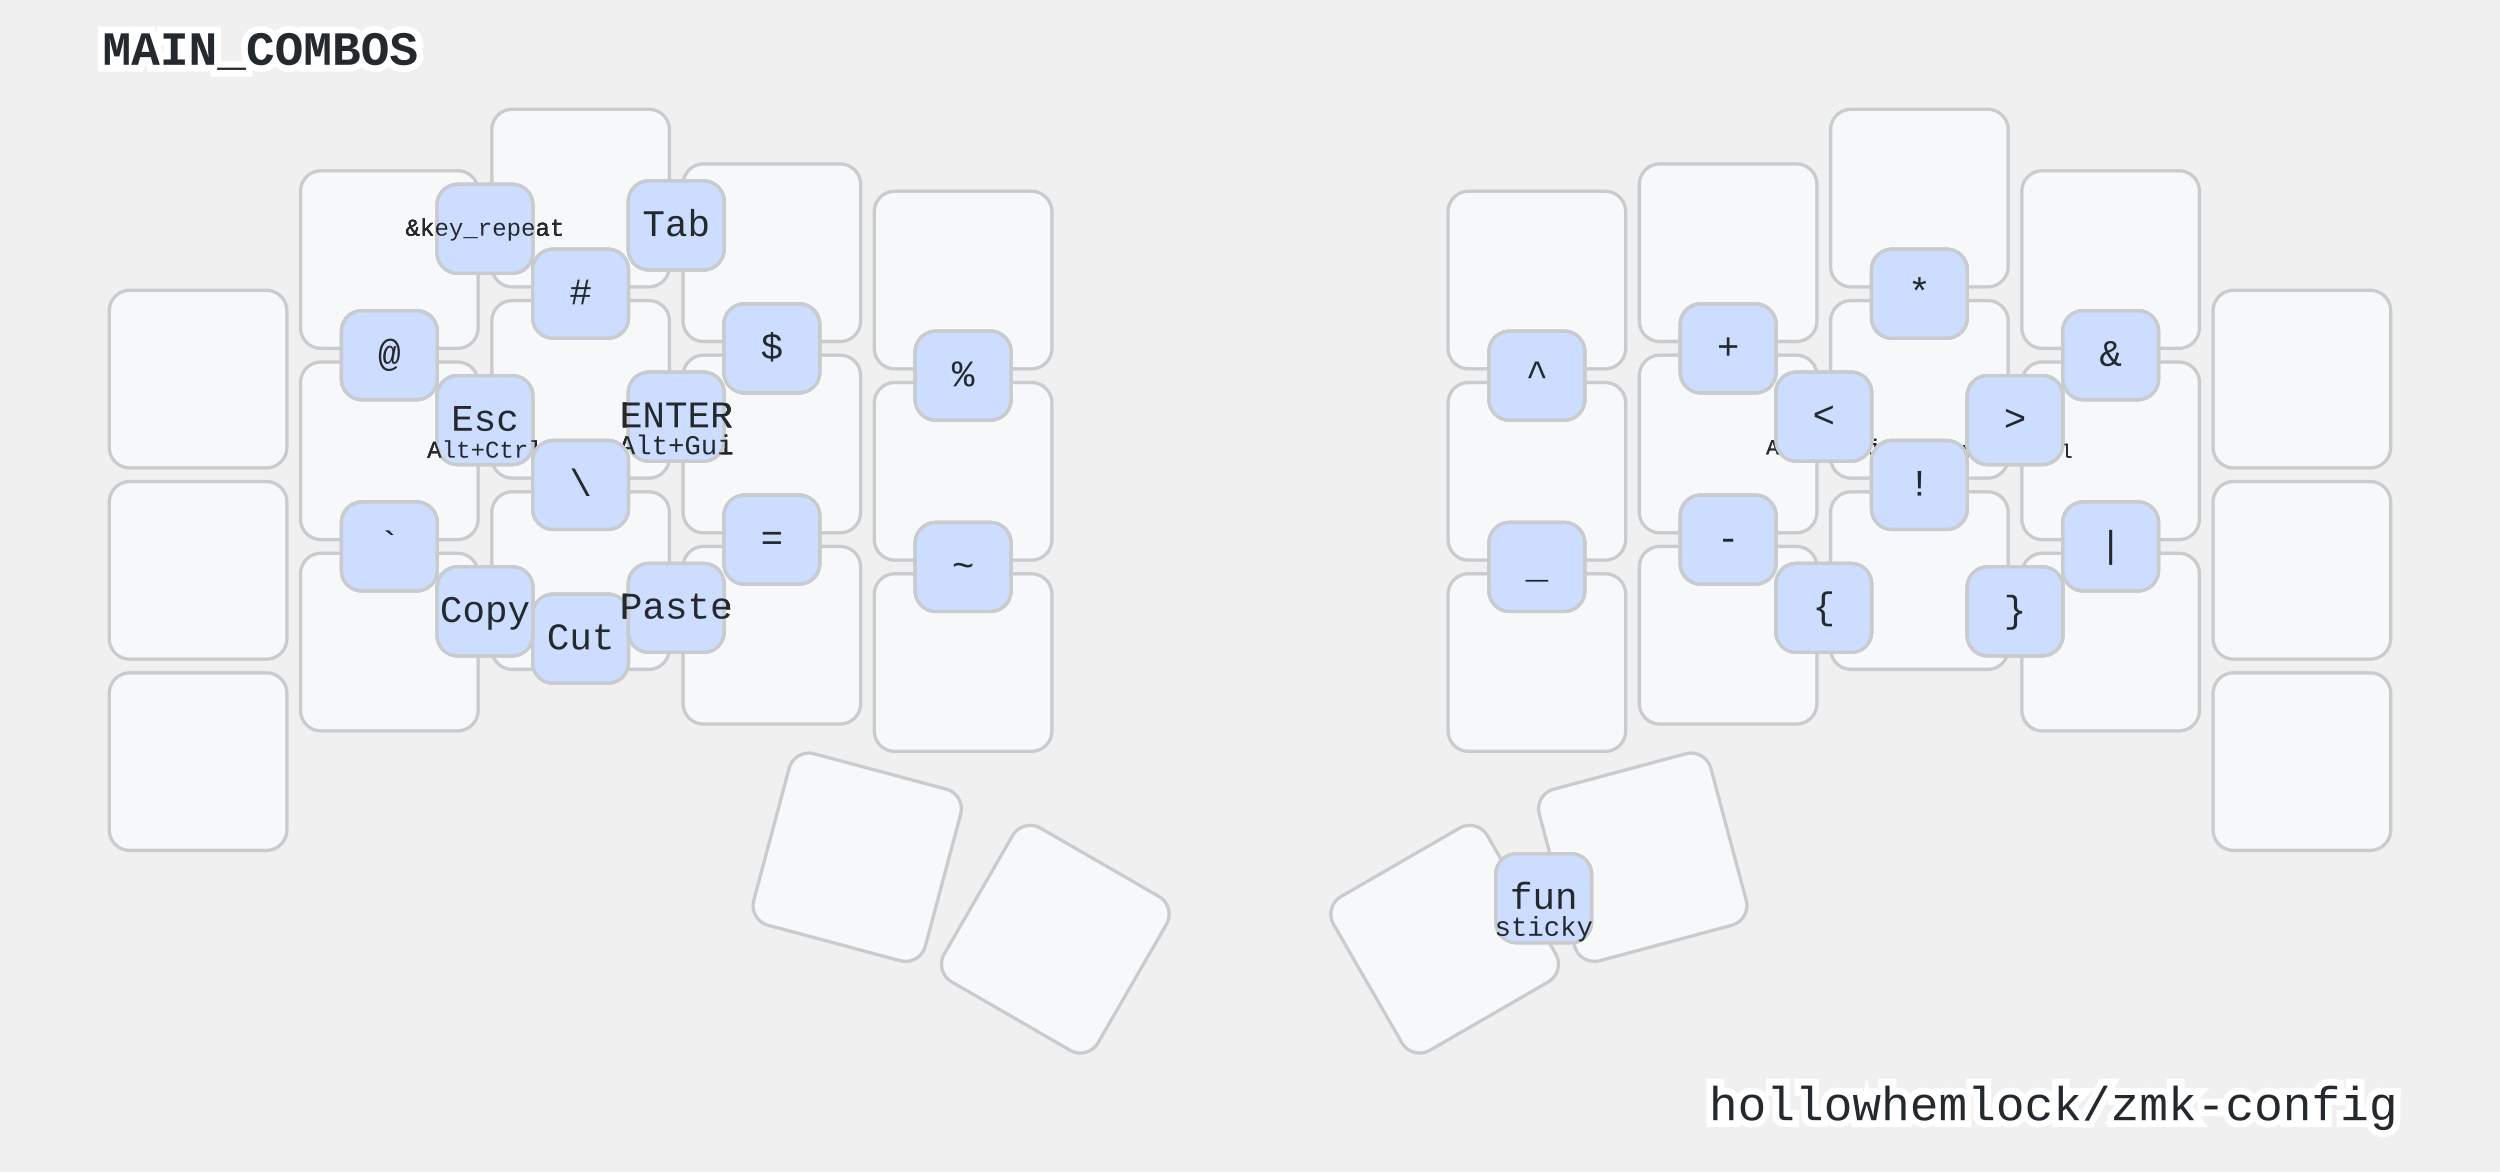
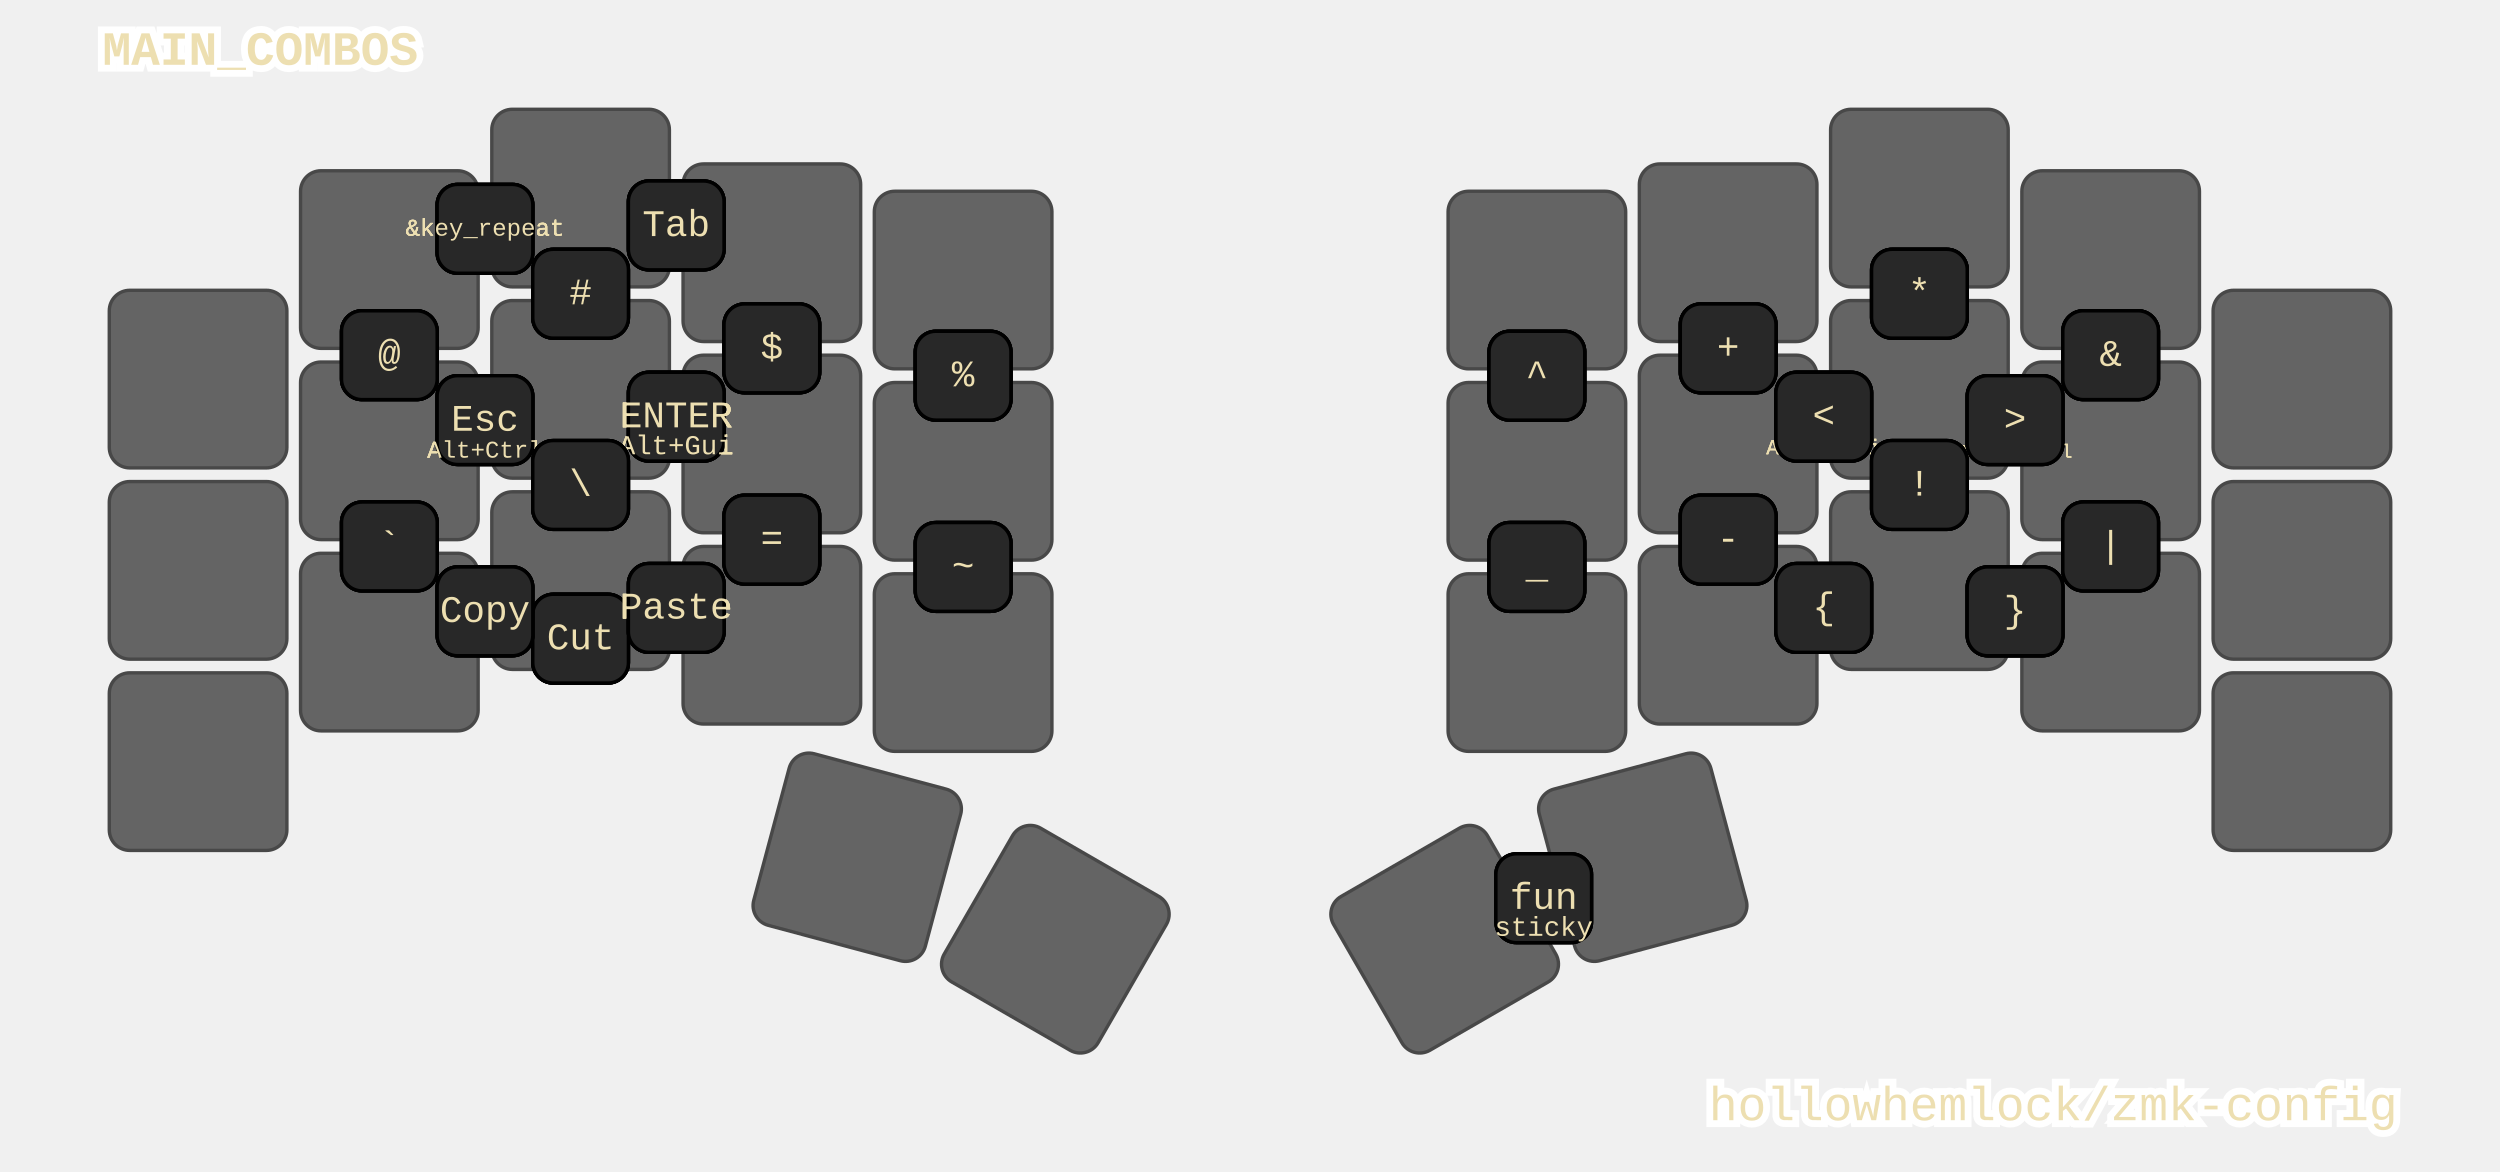
<svg xmlns="http://www.w3.org/2000/svg" width="732" height="343" viewBox="0 0 732 343" class="keymap">
  <defs>/* start glyphs */
<svg id="mdi:pause">
      <svg id="mdi-pause" viewBox="0 0 24 24">
        <path d="M14,19H18V5H14M6,19H10V5H6V19Z" />
      </svg>
    </svg>
    <svg id="mdi:play-pause">
      <svg id="mdi-play-pause" viewBox="0 0 24 24">
        <path d="M3,5V19L11,12M13,19H16V5H13M18,5V19H21V5" />
      </svg>
    </svg>
    <svg id="mdi:skip-backward">
      <svg id="mdi-skip-backward" viewBox="0 0 24 24">
        <path d="M20,5V19L13,12M6,5V19H4V5M13,5V19L6,12" />
      </svg>
    </svg>
    <svg id="mdi:skip-forward">
      <svg id="mdi-skip-forward" viewBox="0 0 24 24">
        <path d="M4,5V19L11,12M18,5V19H20V5M11,5V19L18,12" />
      </svg>
    </svg>
    <svg id="mdi:volume-high">
      <svg id="mdi-volume-high" viewBox="0 0 24 24">
        <path d="M14,3.23V5.29C16.89,6.15 19,8.83 19,12C19,15.17 16.89,17.84 14,18.7V20.77C18,19.86 21,16.28 21,12C21,7.72 18,4.14 14,3.23M16.5,12C16.5,10.23 15.5,8.71 14,7.97V16C15.5,15.29 16.5,13.76 16.5,12M3,9V15H7L12,20V4L7,9H3Z" />
      </svg>
    </svg>
    <svg id="mdi:volume-medium">
      <svg id="mdi-volume-medium" viewBox="0 0 24 24">
        <path d="M5,9V15H9L14,20V4L9,9M18.5,12C18.5,10.23 17.5,8.71 16,7.97V16C17.5,15.29 18.5,13.76 18.5,12Z" />
      </svg>
    </svg>
    <svg id="mdi:volume-off">
      <svg id="mdi-volume-off" viewBox="0 0 24 24">
        <path d="M12,4L9.91,6.09L12,8.18M4.27,3L3,4.27L7.73,9H3V15H7L12,20V13.27L16.25,17.53C15.58,18.04 14.83,18.46 14,18.7V20.77C15.38,20.45 16.63,19.82 17.68,18.96L19.73,21L21,19.73L12,10.73M19,12C19,12.94 18.8,13.82 18.46,14.64L19.97,16.15C20.62,14.91 21,13.5 21,12C21,7.72 18,4.14 14,3.23V5.29C16.89,6.15 19,8.83 19,12M16.5,12C16.5,10.23 15.5,8.71 14,7.97V10.18L16.45,12.63C16.5,12.43 16.5,12.21 16.5,12Z" />
      </svg>
    </svg>
  </defs>/* end glyphs */
<style>/* inherit to force styles through use tags */
svg path {
    fill: inherit;
}

/* font and background color specifications */
svg.keymap {
    font-family: SFMono-Regular,Consolas,Liberation Mono,Menlo,monospace;
    font-size: 14px;
    font-kerning: normal;
    text-rendering: optimizeLegibility;
    fill: #24292e;
}

/* default key styling */
rect.key {
    fill: #f6f8fa;
}

rect.key, rect.combo {
    stroke: #c9cccf;
    stroke-width: 1;
}

/* default key side styling, only used is draw_key_sides is set */
rect.side {
    filter: brightness(90%);
}

/* color accent for combo boxes */
rect.combo, rect.combo-separate {
    fill: #cdf;
}

/* color accent for held keys */
rect.held, rect.combo.held {
    fill: #fdd;
}

/* color accent for ghost (optional) keys */
rect.ghost, rect.combo.ghost {
    stroke-dasharray: 4, 4;
    stroke-width: 2;
}

text {
    text-anchor: middle;
    dominant-baseline: middle;
}

/* styling for layer labels */
text.label {
    font-weight: bold;
    text-anchor: start;
    stroke: white;
    stroke-width: 4;
    paint-order: stroke;
}

/* styling for optional footer */
text.footer {
    text-anchor: end;
    dominant-baseline: auto;
    stroke: white;
    stroke-width: 4;
    paint-order: stroke;
}

/* styling for combo tap, and key non-tap label text */
text.combo, text.hold, text.shifted, text.left, text.right {
    font-size: 11px;
}

text.hold {
    text-anchor: middle;
    dominant-baseline: auto;
}

text.shifted {
    text-anchor: middle;
    dominant-baseline: hanging;
}

text.left {
    text-anchor: start;
}

text.right {
    text-anchor: end;
}

text.layer-activator {
    text-decoration: underline;
}

/* styling for hold/shifted label text in combo box */
text.combo.hold, text.combo.shifted, text.combo.left, text.combo.right {
    font-size: 8px;
}

/* lighter symbol for transparent keys */
text.trans {
    fill: #7b7e81;
}

/* styling for combo dendrons */
path.combo {
    stroke-width: 1;
    stroke: gray;
    fill: none;
}

/* Start Tabler Icons Cleanup */
/* cannot use height/width with glyphs */
.icon-tabler &gt; path {
    fill: inherit;
    stroke: inherit;
    stroke-width: 2;
}
/* hide tabler's default box */
.icon-tabler &gt; path[stroke="none"][fill="none"] {
    visibility: hidden;
}
/* End Tabler Icons Cleanup */

@media (prefers-color-scheme: dark) {
svg.keymap { fill: #d1d6db; }
rect.key { fill: #3f4750; }
rect.key, rect.combo { stroke: #60666c; }
rect.combo, rect.combo-separate { fill: #1f3d7a; }
rect.held, rect.combo.held { fill: #854747; }
text.label, text.footer { stroke: black; }
text.trans { fill: #7e8184; }
path.combo { stroke: #7f7f7f; }

}
/*
 * merge_layers.py injects corner legends with these CSS classes:
 *   tl = top-left      (--tl layer, e.g. fun)
 *   tr = top-right     (--tr layer, e.g. utility)
 *   bl = bottom-left   (--bl layer, e.g. num)
 *   br = bottom-right  (--br layer, e.g. nav)
 *
 * Element types:
 *   text.tl   - text labels
 *   use.tl    - glyph icons (references defs section)
 *
 * Center layer (--center) uses keymap-drawer's built-in classes:
 *   text.tap, text.hold, text.shifted
 */
+ /* Key and combo background colors */
+ rect.key, rect.combo { fill: #282828; stroke: black; }
+ /* Background keys in combo layer - 30% transparent (70% opacity) */
+ .layer-MAIN_COMBOS rect.key { opacity: 0.7; }
+ /* Default text color */
+ text { fill: #eddfb1; }
/* Merged layer corner position colors */
text.tl, use.tl { fill: #e5c07b; }  /* top-left: function - yellow */
text.tr, use.tr { fill: #61afef; }  /* top-right: utility - blue */
text.bl, use.bl { fill: #98c379; }  /* bottom-left: numbers - green */
text.br, use.br { fill: #c678dd; }  /* bottom-right: nav - purple */
/* Held key text with layer colors */
text.held-tl { fill: #e5c07b; }  /* yellow */
text.held-tr { fill: #61afef; }  /* blue */
text.held-bl { fill: #98c379; }  /* green */
text.held-br { fill: #c678dd; }  /* purple */
/* Modifier keys - inherit default text color */
</style>
  <g transform="translate(30, 0)" class="layer-MAIN_COMBOS">
    <text x="0" y="15" class="label" id="MAIN_COMBOS">MAIN_COMBOS</text>
    <g transform="translate(0, 30)">
      <g transform="translate(28, 81)" class="key keypos-0">
        <rect rx="6" ry="6" x="-26" y="-26" width="52" height="52" class="key" />
      </g>
      <g transform="translate(84, 46)" class="key keypos-1">
        <rect rx="6" ry="6" x="-26" y="-26" width="52" height="52" class="key" />
      </g>
      <g transform="translate(140, 28)" class="key keypos-2">
        <rect rx="6" ry="6" x="-26" y="-26" width="52" height="52" class="key" />
      </g>
      <g transform="translate(196, 44)" class="key keypos-3">
        <rect rx="6" ry="6" x="-26" y="-26" width="52" height="52" class="key" />
      </g>
      <g transform="translate(252, 52)" class="key keypos-4">
        <rect rx="6" ry="6" x="-26" y="-26" width="52" height="52" class="key" />
      </g>
      <g transform="translate(420, 52)" class="key keypos-5">
        <rect rx="6" ry="6" x="-26" y="-26" width="52" height="52" class="key" />
      </g>
      <g transform="translate(476, 44)" class="key keypos-6">
        <rect rx="6" ry="6" x="-26" y="-26" width="52" height="52" class="key" />
      </g>
      <g transform="translate(532, 28)" class="key keypos-7">
        <rect rx="6" ry="6" x="-26" y="-26" width="52" height="52" class="key" />
      </g>
      <g transform="translate(588, 46)" class="key keypos-8">
        <rect rx="6" ry="6" x="-26" y="-26" width="52" height="52" class="key" />
      </g>
      <g transform="translate(644, 81)" class="key keypos-9">
        <rect rx="6" ry="6" x="-26" y="-26" width="52" height="52" class="key" />
      </g>
      <g transform="translate(28, 137)" class="key keypos-10">
        <rect rx="6" ry="6" x="-26" y="-26" width="52" height="52" class="key" />
      </g>
      <g transform="translate(84, 102)" class="key keypos-11">
        <rect rx="6" ry="6" x="-26" y="-26" width="52" height="52" class="key" />
      </g>
      <g transform="translate(140, 84)" class="key keypos-12">
        <rect rx="6" ry="6" x="-26" y="-26" width="52" height="52" class="key" />
      </g>
      <g transform="translate(196, 100)" class="key keypos-13">
        <rect rx="6" ry="6" x="-26" y="-26" width="52" height="52" class="key" />
      </g>
      <g transform="translate(252, 108)" class="key keypos-14">
        <rect rx="6" ry="6" x="-26" y="-26" width="52" height="52" class="key" />
      </g>
      <g transform="translate(420, 108)" class="key keypos-15">
        <rect rx="6" ry="6" x="-26" y="-26" width="52" height="52" class="key" />
      </g>
      <g transform="translate(476, 100)" class="key keypos-16">
        <rect rx="6" ry="6" x="-26" y="-26" width="52" height="52" class="key" />
      </g>
      <g transform="translate(532, 84)" class="key keypos-17">
        <rect rx="6" ry="6" x="-26" y="-26" width="52" height="52" class="key" />
      </g>
      <g transform="translate(588, 102)" class="key keypos-18">
        <rect rx="6" ry="6" x="-26" y="-26" width="52" height="52" class="key" />
      </g>
      <g transform="translate(644, 137)" class="key keypos-19">
        <rect rx="6" ry="6" x="-26" y="-26" width="52" height="52" class="key" />
      </g>
      <g transform="translate(28, 193)" class="key keypos-20">
        <rect rx="6" ry="6" x="-26" y="-26" width="52" height="52" class="key" />
      </g>
      <g transform="translate(84, 158)" class="key keypos-21">
        <rect rx="6" ry="6" x="-26" y="-26" width="52" height="52" class="key" />
      </g>
      <g transform="translate(140, 140)" class="key keypos-22">
        <rect rx="6" ry="6" x="-26" y="-26" width="52" height="52" class="key" />
      </g>
      <g transform="translate(196, 156)" class="key keypos-23">
        <rect rx="6" ry="6" x="-26" y="-26" width="52" height="52" class="key" />
      </g>
      <g transform="translate(252, 164)" class="key keypos-24">
        <rect rx="6" ry="6" x="-26" y="-26" width="52" height="52" class="key" />
      </g>
      <g transform="translate(420, 164)" class="key keypos-25">
        <rect rx="6" ry="6" x="-26" y="-26" width="52" height="52" class="key" />
      </g>
      <g transform="translate(476, 156)" class="key keypos-26">
        <rect rx="6" ry="6" x="-26" y="-26" width="52" height="52" class="key" />
      </g>
      <g transform="translate(532, 140)" class="key keypos-27">
        <rect rx="6" ry="6" x="-26" y="-26" width="52" height="52" class="key" />
      </g>
      <g transform="translate(588, 158)" class="key keypos-28">
        <rect rx="6" ry="6" x="-26" y="-26" width="52" height="52" class="key" />
      </g>
      <g transform="translate(644, 193)" class="key keypos-29">
        <rect rx="6" ry="6" x="-26" y="-26" width="52" height="52" class="key" />
      </g>
      <g transform="translate(221, 221) rotate(15.0)" class="key keypos-30">
        <rect rx="6" ry="6" x="-26" y="-26" width="52" height="52" class="key" />
      </g>
      <g transform="translate(279, 245) rotate(30.0)" class="key keypos-31">
        <rect rx="6" ry="6" x="-26" y="-26" width="52" height="52" class="key" />
      </g>
      <g transform="translate(393, 245) rotate(-30.0)" class="key keypos-32">
        <rect rx="6" ry="6" x="-26" y="-26" width="52" height="52" class="key" />
      </g>
      <g transform="translate(451, 221) rotate(-15.0)" class="key keypos-33">
        <rect rx="6" ry="6" x="-26" y="-26" width="52" height="52" class="key" />
      </g>
      <g class="combo combopos-0">
        <rect rx="6" ry="6" x="98" y="24" width="28" height="26" class="combo" />
        <text x="112" y="37" class="combo tap">
          <tspan style="font-size: 64%">&amp;key_repeat</tspan>
        </text>
      </g>
      <g class="combo combopos-1">
        <rect rx="6" ry="6" x="98" y="24" width="28" height="26" class="combo" />
        <text x="112" y="37" class="combo tap">
          <tspan style="font-size: 64%">&amp;key_repeat</tspan>
        </text>
      </g>
      <g class="combo combopos-2">
        <rect rx="6" ry="6" x="98" y="24" width="28" height="26" class="combo" />
        <text x="112" y="37" class="combo tap">
          <tspan style="font-size: 64%">&amp;key_repeat</tspan>
        </text>
      </g>
      <g class="combo combopos-3">
        <rect rx="6" ry="6" x="98" y="24" width="28" height="26" class="combo" />
        <text x="112" y="37" class="combo tap">
          <tspan style="font-size: 64%">&amp;key_repeat</tspan>
        </text>
      </g>
      <g class="combo combopos-4">
        <rect rx="6" ry="6" x="154" y="23" width="28" height="26" class="combo" />
        <text x="168" y="36" class="combo tap">Tab</text>
      </g>
      <g class="combo combopos-5">
        <rect rx="6" ry="6" x="154" y="23" width="28" height="26" class="combo" />
        <text x="168" y="36" class="combo tap">Tab</text>
      </g>
      <g class="combo combopos-6">
        <rect rx="6" ry="6" x="154" y="23" width="28" height="26" class="combo" />
        <text x="168" y="36" class="combo tap">Tab</text>
      </g>
      <g class="combo combopos-7">
        <rect rx="6" ry="6" x="154" y="23" width="28" height="26" class="combo" />
        <text x="168" y="36" class="combo tap">Tab</text>
      </g>
      <g class="combo combopos-8">
        <rect rx="6" ry="6" x="98" y="80" width="28" height="26" class="combo" />
        <text x="112" y="93" class="combo tap">Esc</text>
        <text x="112" y="104" class="combo hold">
          <tspan style="font-size: 88%">Alt+Ctrl</tspan>
        </text>
      </g>
      <g class="combo combopos-9">
        <rect rx="6" ry="6" x="98" y="80" width="28" height="26" class="combo" />
        <text x="112" y="93" class="combo tap">Esc</text>
        <text x="112" y="104" class="combo hold">
          <tspan style="font-size: 88%">Alt+Ctrl</tspan>
        </text>
      </g>
      <g class="combo combopos-10">
        <rect rx="6" ry="6" x="98" y="80" width="28" height="26" class="combo" />
        <text x="112" y="93" class="combo tap">Esc</text>
        <text x="112" y="104" class="combo hold">
          <tspan style="font-size: 88%">Alt+Ctrl</tspan>
        </text>
      </g>
      <g class="combo combopos-11">
        <rect rx="6" ry="6" x="98" y="80" width="28" height="26" class="combo" />
        <text x="112" y="93" class="combo tap">Esc</text>
        <text x="112" y="104" class="combo hold">
          <tspan style="font-size: 88%">Alt+Ctrl</tspan>
        </text>
      </g>
      <g class="combo combopos-12">
        <rect rx="6" ry="6" x="154" y="79" width="28" height="26" class="combo" />
        <text x="168" y="92" class="combo tap">ENTER</text>
        <text x="168" y="103" class="combo hold">Alt+Gui</text>
      </g>
      <g class="combo combopos-13">
        <rect rx="6" ry="6" x="154" y="79" width="28" height="26" class="combo" />
        <text x="168" y="92" class="combo tap">ENTER</text>
        <text x="168" y="103" class="combo hold">Alt+Gui</text>
      </g>
      <g class="combo combopos-14">
        <rect rx="6" ry="6" x="154" y="79" width="28" height="26" class="combo" />
        <text x="168" y="92" class="combo tap">ENTER</text>
        <text x="168" y="103" class="combo hold">Alt+Gui</text>
      </g>
      <g class="combo combopos-15">
        <rect rx="6" ry="6" x="154" y="79" width="28" height="26" class="combo" />
        <text x="168" y="92" class="combo tap">ENTER</text>
        <text x="168" y="103" class="combo hold">Alt+Gui</text>
      </g>
      <g class="combo combopos-16">
        <path d="M140,157 l-37,1" class="combo" />
        <path d="M140,157 l37,-1" class="combo" />
        <rect rx="6" ry="6" x="126" y="144" width="28" height="26" class="combo" />
        <text x="140" y="157" class="combo tap">Cut</text>
      </g>
      <g class="combo combopos-17">
        <path d="M140,157 l-37,1" class="combo" />
        <path d="M140,157 l37,-1" class="combo" />
        <rect rx="6" ry="6" x="126" y="144" width="28" height="26" class="combo" />
        <text x="140" y="157" class="combo tap">Cut</text>
      </g>
      <g class="combo combopos-18">
        <path d="M140,157 l-37,1" class="combo" />
        <path d="M140,157 l37,-1" class="combo" />
        <rect rx="6" ry="6" x="126" y="144" width="28" height="26" class="combo" />
        <text x="140" y="157" class="combo tap">Cut</text>
      </g>
      <g class="combo combopos-19">
        <path d="M140,157 l-37,1" class="combo" />
        <path d="M140,157 l37,-1" class="combo" />
        <rect rx="6" ry="6" x="126" y="144" width="28" height="26" class="combo" />
        <text x="140" y="157" class="combo tap">Cut</text>
      </g>
      <g class="combo combopos-20">
        <rect rx="6" ry="6" x="98" y="136" width="28" height="26" class="combo" />
        <text x="112" y="149" class="combo tap">Copy</text>
      </g>
      <g class="combo combopos-21">
        <rect rx="6" ry="6" x="98" y="136" width="28" height="26" class="combo" />
        <text x="112" y="149" class="combo tap">Copy</text>
      </g>
      <g class="combo combopos-22">
        <rect rx="6" ry="6" x="98" y="136" width="28" height="26" class="combo" />
        <text x="112" y="149" class="combo tap">Copy</text>
      </g>
      <g class="combo combopos-23">
        <rect rx="6" ry="6" x="98" y="136" width="28" height="26" class="combo" />
        <text x="112" y="149" class="combo tap">Copy</text>
      </g>
      <g class="combo combopos-24">
        <rect rx="6" ry="6" x="154" y="135" width="28" height="26" class="combo" />
        <text x="168" y="148" class="combo tap">Paste</text>
      </g>
      <g class="combo combopos-25">
        <rect rx="6" ry="6" x="154" y="135" width="28" height="26" class="combo" />
        <text x="168" y="148" class="combo tap">Paste</text>
      </g>
      <g class="combo combopos-26">
        <rect rx="6" ry="6" x="154" y="135" width="28" height="26" class="combo" />
        <text x="168" y="148" class="combo tap">Paste</text>
      </g>
      <g class="combo combopos-27">
        <rect rx="6" ry="6" x="154" y="135" width="28" height="26" class="combo" />
        <text x="168" y="148" class="combo tap">Paste</text>
      </g>
      <g class="combo combopos-28">
        <rect rx="6" ry="6" x="490" y="79" width="28" height="26" class="combo" />
        <text x="504" y="92" class="combo tap">(</text>
        <text x="504" y="103" class="combo hold">
          <tspan style="font-size: 78%">AltGr+Gui</tspan>
        </text>
      </g>
      <g class="combo combopos-29">
        <rect rx="6" ry="6" x="490" y="79" width="28" height="26" class="combo" />
        <text x="504" y="92" class="combo tap">(</text>
        <text x="504" y="103" class="combo hold">
          <tspan style="font-size: 78%">AltGr+Gui</tspan>
        </text>
      </g>
      <g class="combo combopos-30">
        <rect rx="6" ry="6" x="490" y="79" width="28" height="26" class="combo" />
        <text x="504" y="92" class="combo tap">(</text>
        <text x="504" y="103" class="combo hold">
          <tspan style="font-size: 78%">AltGr+Gui</tspan>
        </text>
      </g>
      <g class="combo combopos-31">
        <rect rx="6" ry="6" x="546" y="80" width="28" height="26" class="combo" />
        <text x="560" y="93" class="combo tap">)</text>
        <text x="560" y="104" class="combo hold">
          <tspan style="font-size: 70%">AltGr+Ctrl</tspan>
        </text>
      </g>
      <g class="combo combopos-32">
        <rect rx="6" ry="6" x="546" y="80" width="28" height="26" class="combo" />
        <text x="560" y="93" class="combo tap">)</text>
        <text x="560" y="104" class="combo hold">
          <tspan style="font-size: 70%">AltGr+Ctrl</tspan>
        </text>
      </g>
      <g class="combo combopos-33">
        <rect rx="6" ry="6" x="546" y="80" width="28" height="26" class="combo" />
        <text x="560" y="93" class="combo tap">)</text>
        <text x="560" y="104" class="combo hold">
          <tspan style="font-size: 70%">AltGr+Ctrl</tspan>
        </text>
      </g>
      <g class="combo combopos-34">
        <rect rx="6" ry="6" x="490" y="79" width="28" height="26" class="combo" />
        <text x="504" y="92" class="combo tap">&lt;</text>
      </g>
      <g class="combo combopos-35">
        <rect rx="6" ry="6" x="546" y="80" width="28" height="26" class="combo" />
        <text x="560" y="93" class="combo tap">&gt;</text>
      </g>
      <g class="combo combopos-36">
        <rect rx="6" ry="6" x="490" y="135" width="28" height="26" class="combo" />
        <text x="504" y="148" class="combo tap">[</text>
        <text x="516" y="148" class="combo right">{</text>
      </g>
      <g class="combo combopos-37">
        <rect rx="6" ry="6" x="490" y="135" width="28" height="26" class="combo" />
        <text x="504" y="148" class="combo tap">[</text>
        <text x="516" y="148" class="combo right">{</text>
      </g>
      <g class="combo combopos-38">
        <rect rx="6" ry="6" x="490" y="135" width="28" height="26" class="combo" />
        <text x="504" y="148" class="combo tap">[</text>
        <text x="516" y="148" class="combo right">{</text>
      </g>
      <g class="combo combopos-39">
        <rect rx="6" ry="6" x="546" y="136" width="28" height="26" class="combo" />
        <text x="560" y="149" class="combo tap">]</text>
        <text x="572" y="149" class="combo right">}</text>
      </g>
      <g class="combo combopos-40">
        <rect rx="6" ry="6" x="546" y="136" width="28" height="26" class="combo" />
        <text x="560" y="149" class="combo tap">]</text>
        <text x="572" y="149" class="combo right">}</text>
      </g>
      <g class="combo combopos-41">
        <rect rx="6" ry="6" x="546" y="136" width="28" height="26" class="combo" />
        <text x="560" y="149" class="combo tap">]</text>
        <text x="572" y="149" class="combo right">}</text>
      </g>
      <g class="combo combopos-42">
        <rect rx="6" ry="6" x="490" y="135" width="28" height="26" class="combo" />
        <text x="504" y="148" class="combo tap">{</text>
      </g>
      <g class="combo combopos-43">
        <rect rx="6" ry="6" x="546" y="136" width="28" height="26" class="combo" />
        <text x="560" y="149" class="combo tap">}</text>
      </g>
      <g class="combo combopos-44">
        <rect rx="6" ry="6" x="408" y="220" width="28" height="26" class="combo" />
        <text x="422" y="233" class="combo tap">fun</text>
        <text x="422" y="244" class="combo hold">sticky</text>
      </g>
      <g class="combo combopos-45">
        <rect rx="6" ry="6" x="408" y="220" width="28" height="26" class="combo" />
        <text x="422" y="233" class="combo tap">fun</text>
        <text x="422" y="244" class="combo hold">sticky</text>
      </g>
      <g class="combo combopos-46">
        <rect rx="6" ry="6" x="408" y="220" width="28" height="26" class="combo" />
        <text x="422" y="233" class="combo tap">fun</text>
        <text x="422" y="244" class="combo hold">sticky</text>
      </g>
      <g class="combo combopos-47">
        <rect rx="6" ry="6" x="70" y="61" width="28" height="26" class="combo" />
        <text x="84" y="74" class="combo tap">@</text>
      </g>
      <g class="combo combopos-48">
        <rect rx="6" ry="6" x="70" y="61" width="28" height="26" class="combo" />
        <text x="84" y="74" class="combo tap">@</text>
      </g>
      <g class="combo combopos-49">
        <rect rx="6" ry="6" x="70" y="61" width="28" height="26" class="combo" />
        <text x="84" y="74" class="combo tap">@</text>
      </g>
      <g class="combo combopos-50">
        <rect rx="6" ry="6" x="70" y="61" width="28" height="26" class="combo" />
        <text x="84" y="74" class="combo tap">@</text>
      </g>
      <g class="combo combopos-51">
        <rect rx="6" ry="6" x="126" y="43" width="28" height="26" class="combo" />
        <text x="140" y="56" class="combo tap">#</text>
      </g>
      <g class="combo combopos-52">
        <rect rx="6" ry="6" x="126" y="43" width="28" height="26" class="combo" />
        <text x="140" y="56" class="combo tap">#</text>
      </g>
      <g class="combo combopos-53">
        <rect rx="6" ry="6" x="126" y="43" width="28" height="26" class="combo" />
        <text x="140" y="56" class="combo tap">#</text>
      </g>
      <g class="combo combopos-54">
        <rect rx="6" ry="6" x="126" y="43" width="28" height="26" class="combo" />
        <text x="140" y="56" class="combo tap">#</text>
      </g>
      <g class="combo combopos-55">
        <rect rx="6" ry="6" x="182" y="59" width="28" height="26" class="combo" />
        <text x="196" y="72" class="combo tap">$</text>
      </g>
      <g class="combo combopos-56">
        <rect rx="6" ry="6" x="182" y="59" width="28" height="26" class="combo" />
        <text x="196" y="72" class="combo tap">$</text>
      </g>
      <g class="combo combopos-57">
        <rect rx="6" ry="6" x="182" y="59" width="28" height="26" class="combo" />
        <text x="196" y="72" class="combo tap">$</text>
      </g>
      <g class="combo combopos-58">
        <rect rx="6" ry="6" x="182" y="59" width="28" height="26" class="combo" />
        <text x="196" y="72" class="combo tap">$</text>
      </g>
      <g class="combo combopos-59">
        <rect rx="6" ry="6" x="238" y="67" width="28" height="26" class="combo" />
        <text x="252" y="80" class="combo tap">%</text>
      </g>
      <g class="combo combopos-60">
        <rect rx="6" ry="6" x="238" y="67" width="28" height="26" class="combo" />
        <text x="252" y="80" class="combo tap">%</text>
      </g>
      <g class="combo combopos-61">
        <rect rx="6" ry="6" x="238" y="67" width="28" height="26" class="combo" />
        <text x="252" y="80" class="combo tap">%</text>
      </g>
      <g class="combo combopos-62">
        <rect rx="6" ry="6" x="238" y="67" width="28" height="26" class="combo" />
        <text x="252" y="80" class="combo tap">%</text>
      </g>
      <g class="combo combopos-63">
        <rect rx="6" ry="6" x="406" y="67" width="28" height="26" class="combo" />
        <text x="420" y="80" class="combo tap">^</text>
      </g>
      <g class="combo combopos-64">
        <rect rx="6" ry="6" x="406" y="67" width="28" height="26" class="combo" />
        <text x="420" y="80" class="combo tap">^</text>
      </g>
      <g class="combo combopos-65">
        <rect rx="6" ry="6" x="406" y="67" width="28" height="26" class="combo" />
        <text x="420" y="80" class="combo tap">^</text>
      </g>
      <g class="combo combopos-66">
        <rect rx="6" ry="6" x="406" y="67" width="28" height="26" class="combo" />
        <text x="420" y="80" class="combo tap">^</text>
      </g>
      <g class="combo combopos-67">
        <rect rx="6" ry="6" x="462" y="59" width="28" height="26" class="combo" />
        <text x="476" y="72" class="combo tap">+</text>
      </g>
      <g class="combo combopos-68">
        <rect rx="6" ry="6" x="462" y="59" width="28" height="26" class="combo" />
        <text x="476" y="72" class="combo tap">+</text>
      </g>
      <g class="combo combopos-69">
        <rect rx="6" ry="6" x="462" y="59" width="28" height="26" class="combo" />
        <text x="476" y="72" class="combo tap">+</text>
      </g>
      <g class="combo combopos-70">
        <rect rx="6" ry="6" x="462" y="59" width="28" height="26" class="combo" />
        <text x="476" y="72" class="combo tap">+</text>
      </g>
      <g class="combo combopos-71">
        <rect rx="6" ry="6" x="518" y="43" width="28" height="26" class="combo" />
        <text x="532" y="56" class="combo tap">*</text>
      </g>
      <g class="combo combopos-72">
        <rect rx="6" ry="6" x="518" y="43" width="28" height="26" class="combo" />
        <text x="532" y="56" class="combo tap">*</text>
      </g>
      <g class="combo combopos-73">
        <rect rx="6" ry="6" x="518" y="43" width="28" height="26" class="combo" />
        <text x="532" y="56" class="combo tap">*</text>
      </g>
      <g class="combo combopos-74">
        <rect rx="6" ry="6" x="518" y="43" width="28" height="26" class="combo" />
        <text x="532" y="56" class="combo tap">*</text>
      </g>
      <g class="combo combopos-75">
        <rect rx="6" ry="6" x="574" y="61" width="28" height="26" class="combo" />
        <text x="588" y="74" class="combo tap">&amp;</text>
      </g>
      <g class="combo combopos-76">
        <rect rx="6" ry="6" x="574" y="61" width="28" height="26" class="combo" />
        <text x="588" y="74" class="combo tap">&amp;</text>
      </g>
      <g class="combo combopos-77">
        <rect rx="6" ry="6" x="574" y="61" width="28" height="26" class="combo" />
        <text x="588" y="74" class="combo tap">&amp;</text>
      </g>
      <g class="combo combopos-78">
        <rect rx="6" ry="6" x="574" y="61" width="28" height="26" class="combo" />
        <text x="588" y="74" class="combo tap">&amp;</text>
      </g>
      <g class="combo combopos-79">
        <rect rx="6" ry="6" x="70" y="117" width="28" height="26" class="combo" />
        <text x="84" y="130" class="combo tap">`</text>
      </g>
      <g class="combo combopos-80">
        <rect rx="6" ry="6" x="70" y="117" width="28" height="26" class="combo" />
        <text x="84" y="130" class="combo tap">`</text>
      </g>
      <g class="combo combopos-81">
        <rect rx="6" ry="6" x="70" y="117" width="28" height="26" class="combo" />
        <text x="84" y="130" class="combo tap">`</text>
      </g>
      <g class="combo combopos-82">
        <rect rx="6" ry="6" x="70" y="117" width="28" height="26" class="combo" />
        <text x="84" y="130" class="combo tap">`</text>
      </g>
      <g class="combo combopos-83">
        <rect rx="6" ry="6" x="126" y="99" width="28" height="26" class="combo" />
        <text x="140" y="112" class="combo tap">\</text>
      </g>
      <g class="combo combopos-84">
        <rect rx="6" ry="6" x="126" y="99" width="28" height="26" class="combo" />
        <text x="140" y="112" class="combo tap">\</text>
      </g>
      <g class="combo combopos-85">
        <rect rx="6" ry="6" x="126" y="99" width="28" height="26" class="combo" />
        <text x="140" y="112" class="combo tap">\</text>
      </g>
      <g class="combo combopos-86">
        <rect rx="6" ry="6" x="126" y="99" width="28" height="26" class="combo" />
        <text x="140" y="112" class="combo tap">\</text>
      </g>
      <g class="combo combopos-87">
        <rect rx="6" ry="6" x="182" y="115" width="28" height="26" class="combo" />
        <text x="196" y="128" class="combo tap">=</text>
      </g>
      <g class="combo combopos-88">
        <rect rx="6" ry="6" x="182" y="115" width="28" height="26" class="combo" />
        <text x="196" y="128" class="combo tap">=</text>
      </g>
      <g class="combo combopos-89">
        <rect rx="6" ry="6" x="182" y="115" width="28" height="26" class="combo" />
        <text x="196" y="128" class="combo tap">=</text>
      </g>
      <g class="combo combopos-90">
        <rect rx="6" ry="6" x="182" y="115" width="28" height="26" class="combo" />
        <text x="196" y="128" class="combo tap">=</text>
      </g>
      <g class="combo combopos-91">
        <rect rx="6" ry="6" x="238" y="123" width="28" height="26" class="combo" />
        <text x="252" y="136" class="combo tap">~</text>
      </g>
      <g class="combo combopos-92">
        <rect rx="6" ry="6" x="238" y="123" width="28" height="26" class="combo" />
        <text x="252" y="136" class="combo tap">~</text>
      </g>
      <g class="combo combopos-93">
        <rect rx="6" ry="6" x="238" y="123" width="28" height="26" class="combo" />
        <text x="252" y="136" class="combo tap">~</text>
      </g>
      <g class="combo combopos-94">
        <rect rx="6" ry="6" x="238" y="123" width="28" height="26" class="combo" />
        <text x="252" y="136" class="combo tap">~</text>
      </g>
      <g class="combo combopos-95">
        <rect rx="6" ry="6" x="406" y="123" width="28" height="26" class="combo" />
        <text x="420" y="136" class="combo tap">_</text>
      </g>
      <g class="combo combopos-96">
        <rect rx="6" ry="6" x="406" y="123" width="28" height="26" class="combo" />
        <text x="420" y="136" class="combo tap">_</text>
      </g>
      <g class="combo combopos-97">
        <rect rx="6" ry="6" x="406" y="123" width="28" height="26" class="combo" />
        <text x="420" y="136" class="combo tap">_</text>
      </g>
      <g class="combo combopos-98">
        <rect rx="6" ry="6" x="406" y="123" width="28" height="26" class="combo" />
        <text x="420" y="136" class="combo tap">_</text>
      </g>
      <g class="combo combopos-99">
        <rect rx="6" ry="6" x="462" y="115" width="28" height="26" class="combo" />
        <text x="476" y="128" class="combo tap">-</text>
      </g>
      <g class="combo combopos-100">
        <rect rx="6" ry="6" x="462" y="115" width="28" height="26" class="combo" />
        <text x="476" y="128" class="combo tap">-</text>
      </g>
      <g class="combo combopos-101">
        <rect rx="6" ry="6" x="462" y="115" width="28" height="26" class="combo" />
        <text x="476" y="128" class="combo tap">-</text>
      </g>
      <g class="combo combopos-102">
        <rect rx="6" ry="6" x="462" y="115" width="28" height="26" class="combo" />
        <text x="476" y="128" class="combo tap">-</text>
      </g>
      <g class="combo combopos-103">
        <rect rx="6" ry="6" x="518" y="99" width="28" height="26" class="combo" />
        <text x="532" y="112" class="combo tap">!</text>
      </g>
      <g class="combo combopos-104">
        <rect rx="6" ry="6" x="518" y="99" width="28" height="26" class="combo" />
        <text x="532" y="112" class="combo tap">!</text>
      </g>
      <g class="combo combopos-105">
        <rect rx="6" ry="6" x="518" y="99" width="28" height="26" class="combo" />
        <text x="532" y="112" class="combo tap">!</text>
      </g>
      <g class="combo combopos-106">
        <rect rx="6" ry="6" x="518" y="99" width="28" height="26" class="combo" />
        <text x="532" y="112" class="combo tap">!</text>
      </g>
      <g class="combo combopos-107">
        <rect rx="6" ry="6" x="574" y="117" width="28" height="26" class="combo" />
        <text x="588" y="130" class="combo tap">|</text>
      </g>
      <g class="combo combopos-108">
        <rect rx="6" ry="6" x="574" y="117" width="28" height="26" class="combo" />
        <text x="588" y="130" class="combo tap">|</text>
      </g>
      <g class="combo combopos-109">
        <rect rx="6" ry="6" x="574" y="117" width="28" height="26" class="combo" />
        <text x="588" y="130" class="combo tap">|</text>
      </g>
      <g class="combo combopos-110">
        <rect rx="6" ry="6" x="574" y="117" width="28" height="26" class="combo" />
        <text x="588" y="130" class="combo tap">|</text>
      </g>
    </g>
  </g>
  <text x="702.0" y="328.0" class="footer">hollowhemlock/zmk-config</text>
</svg>
